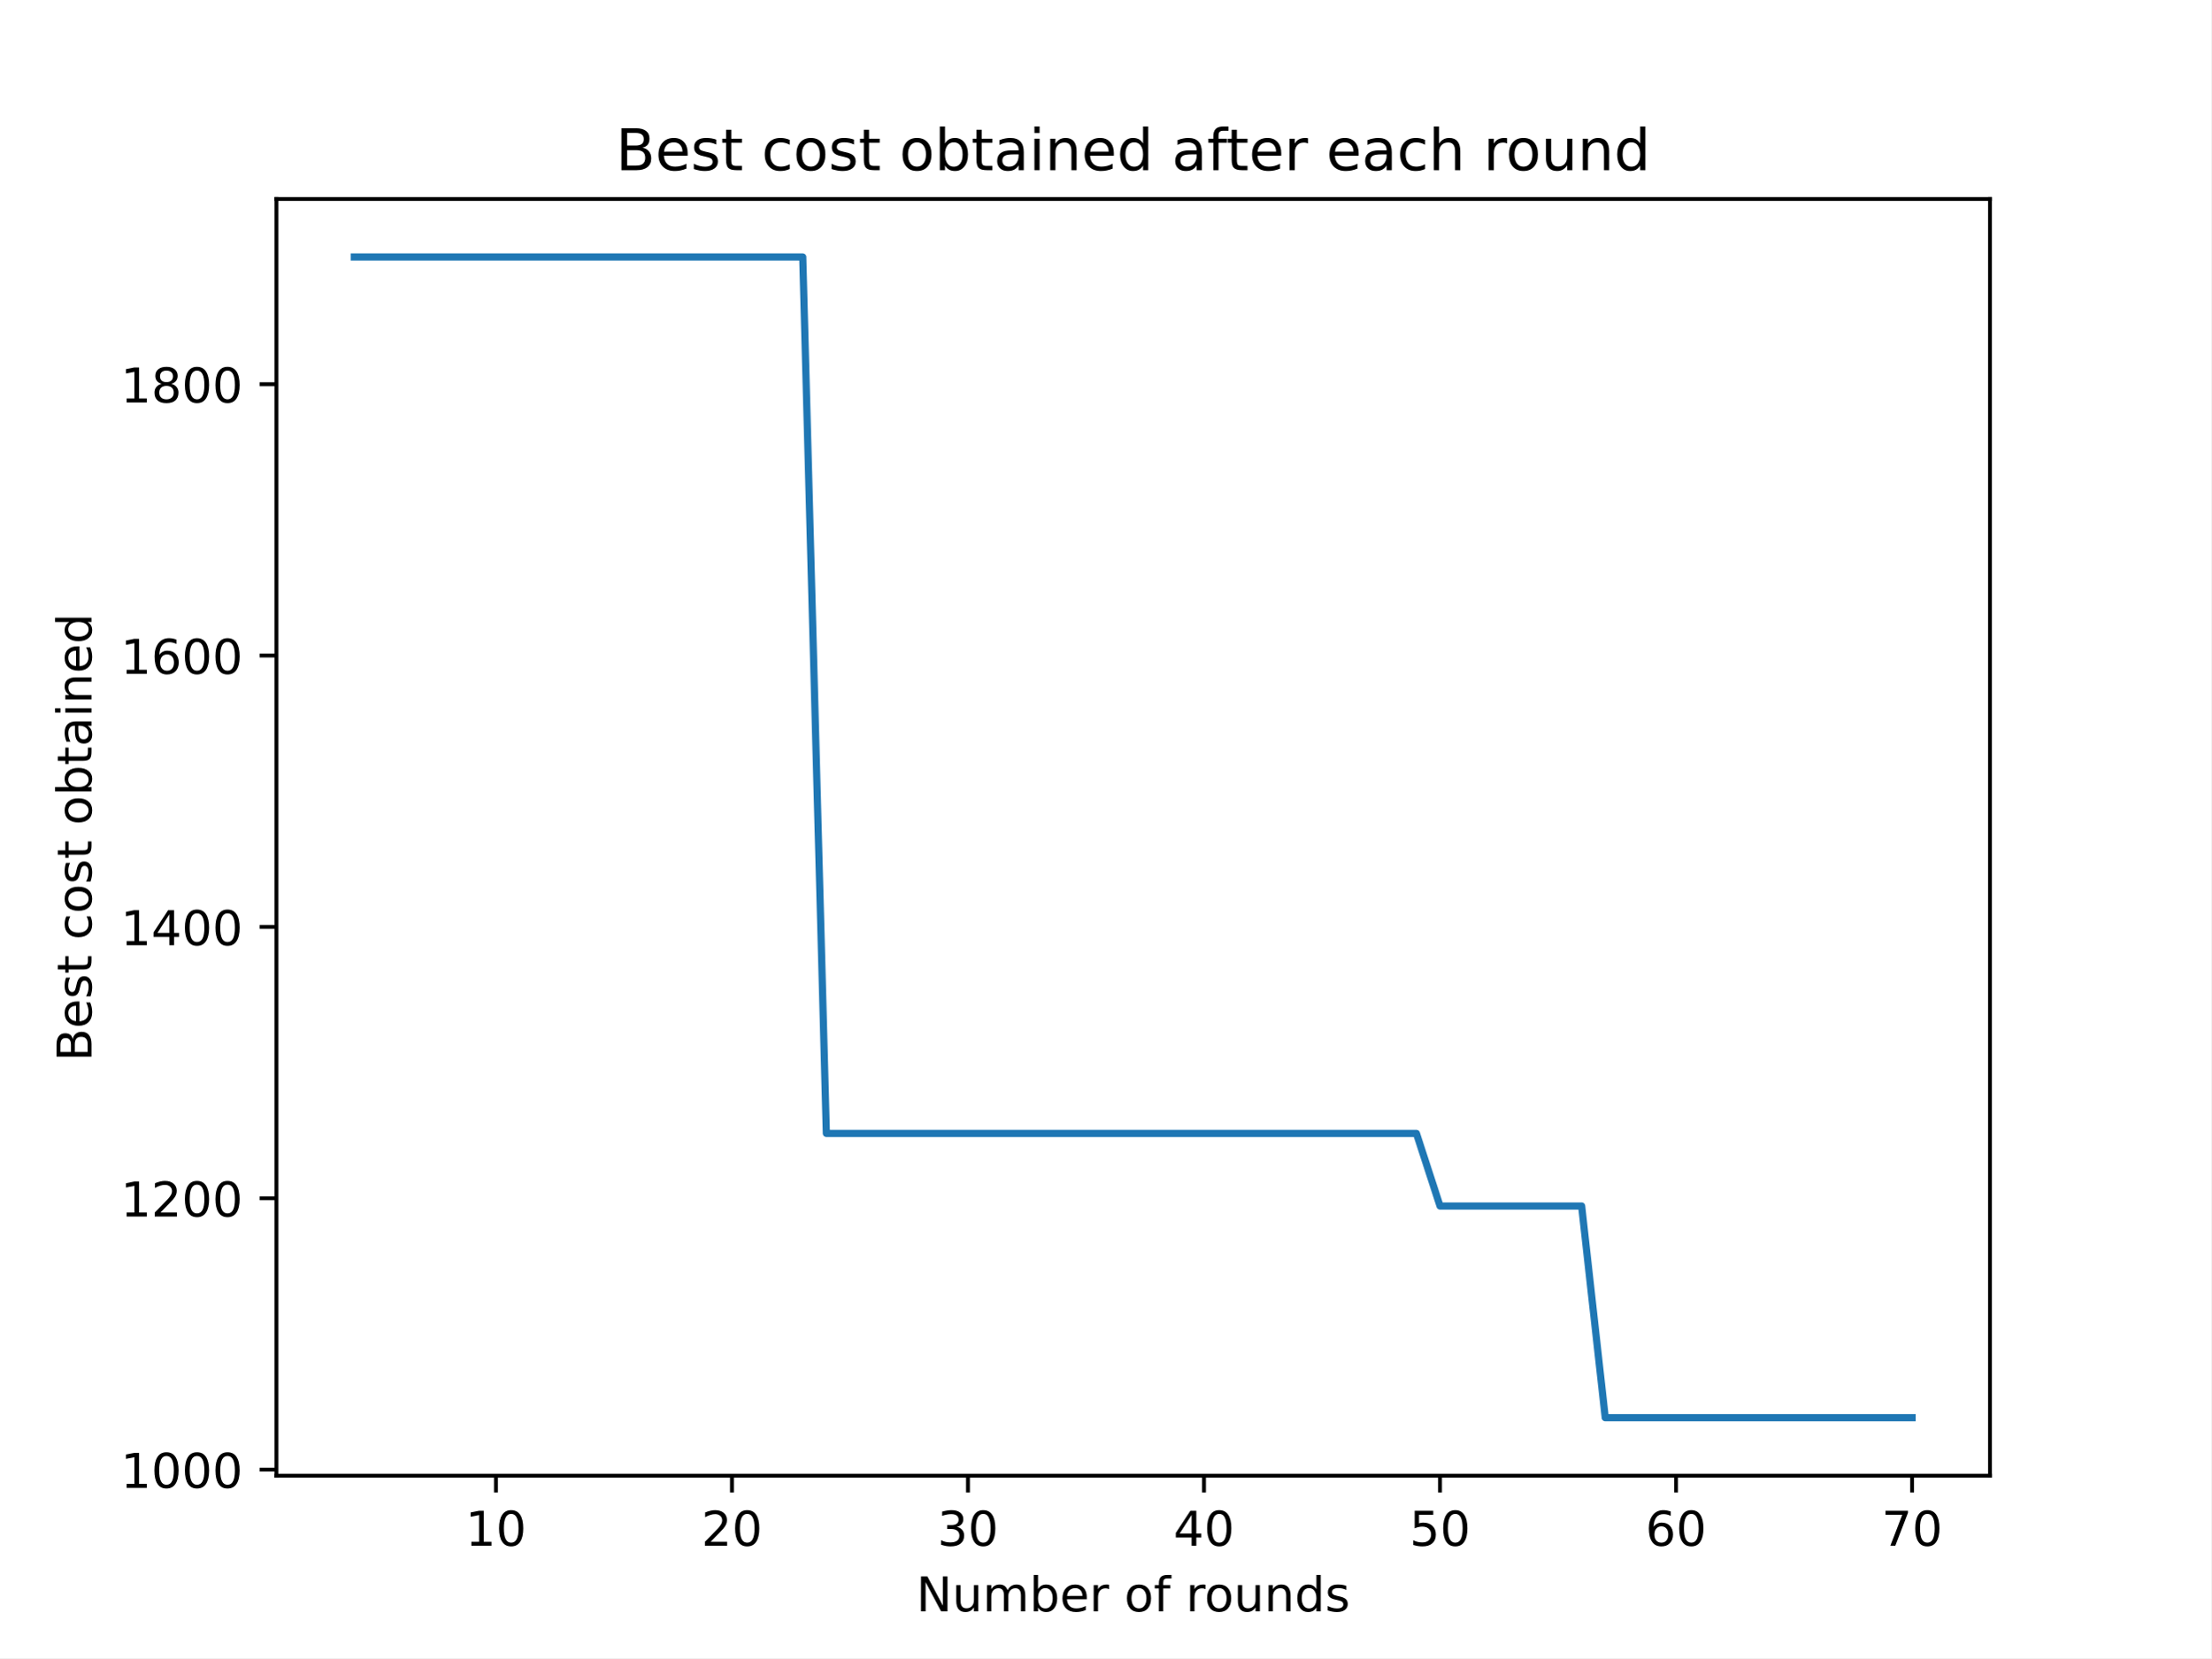
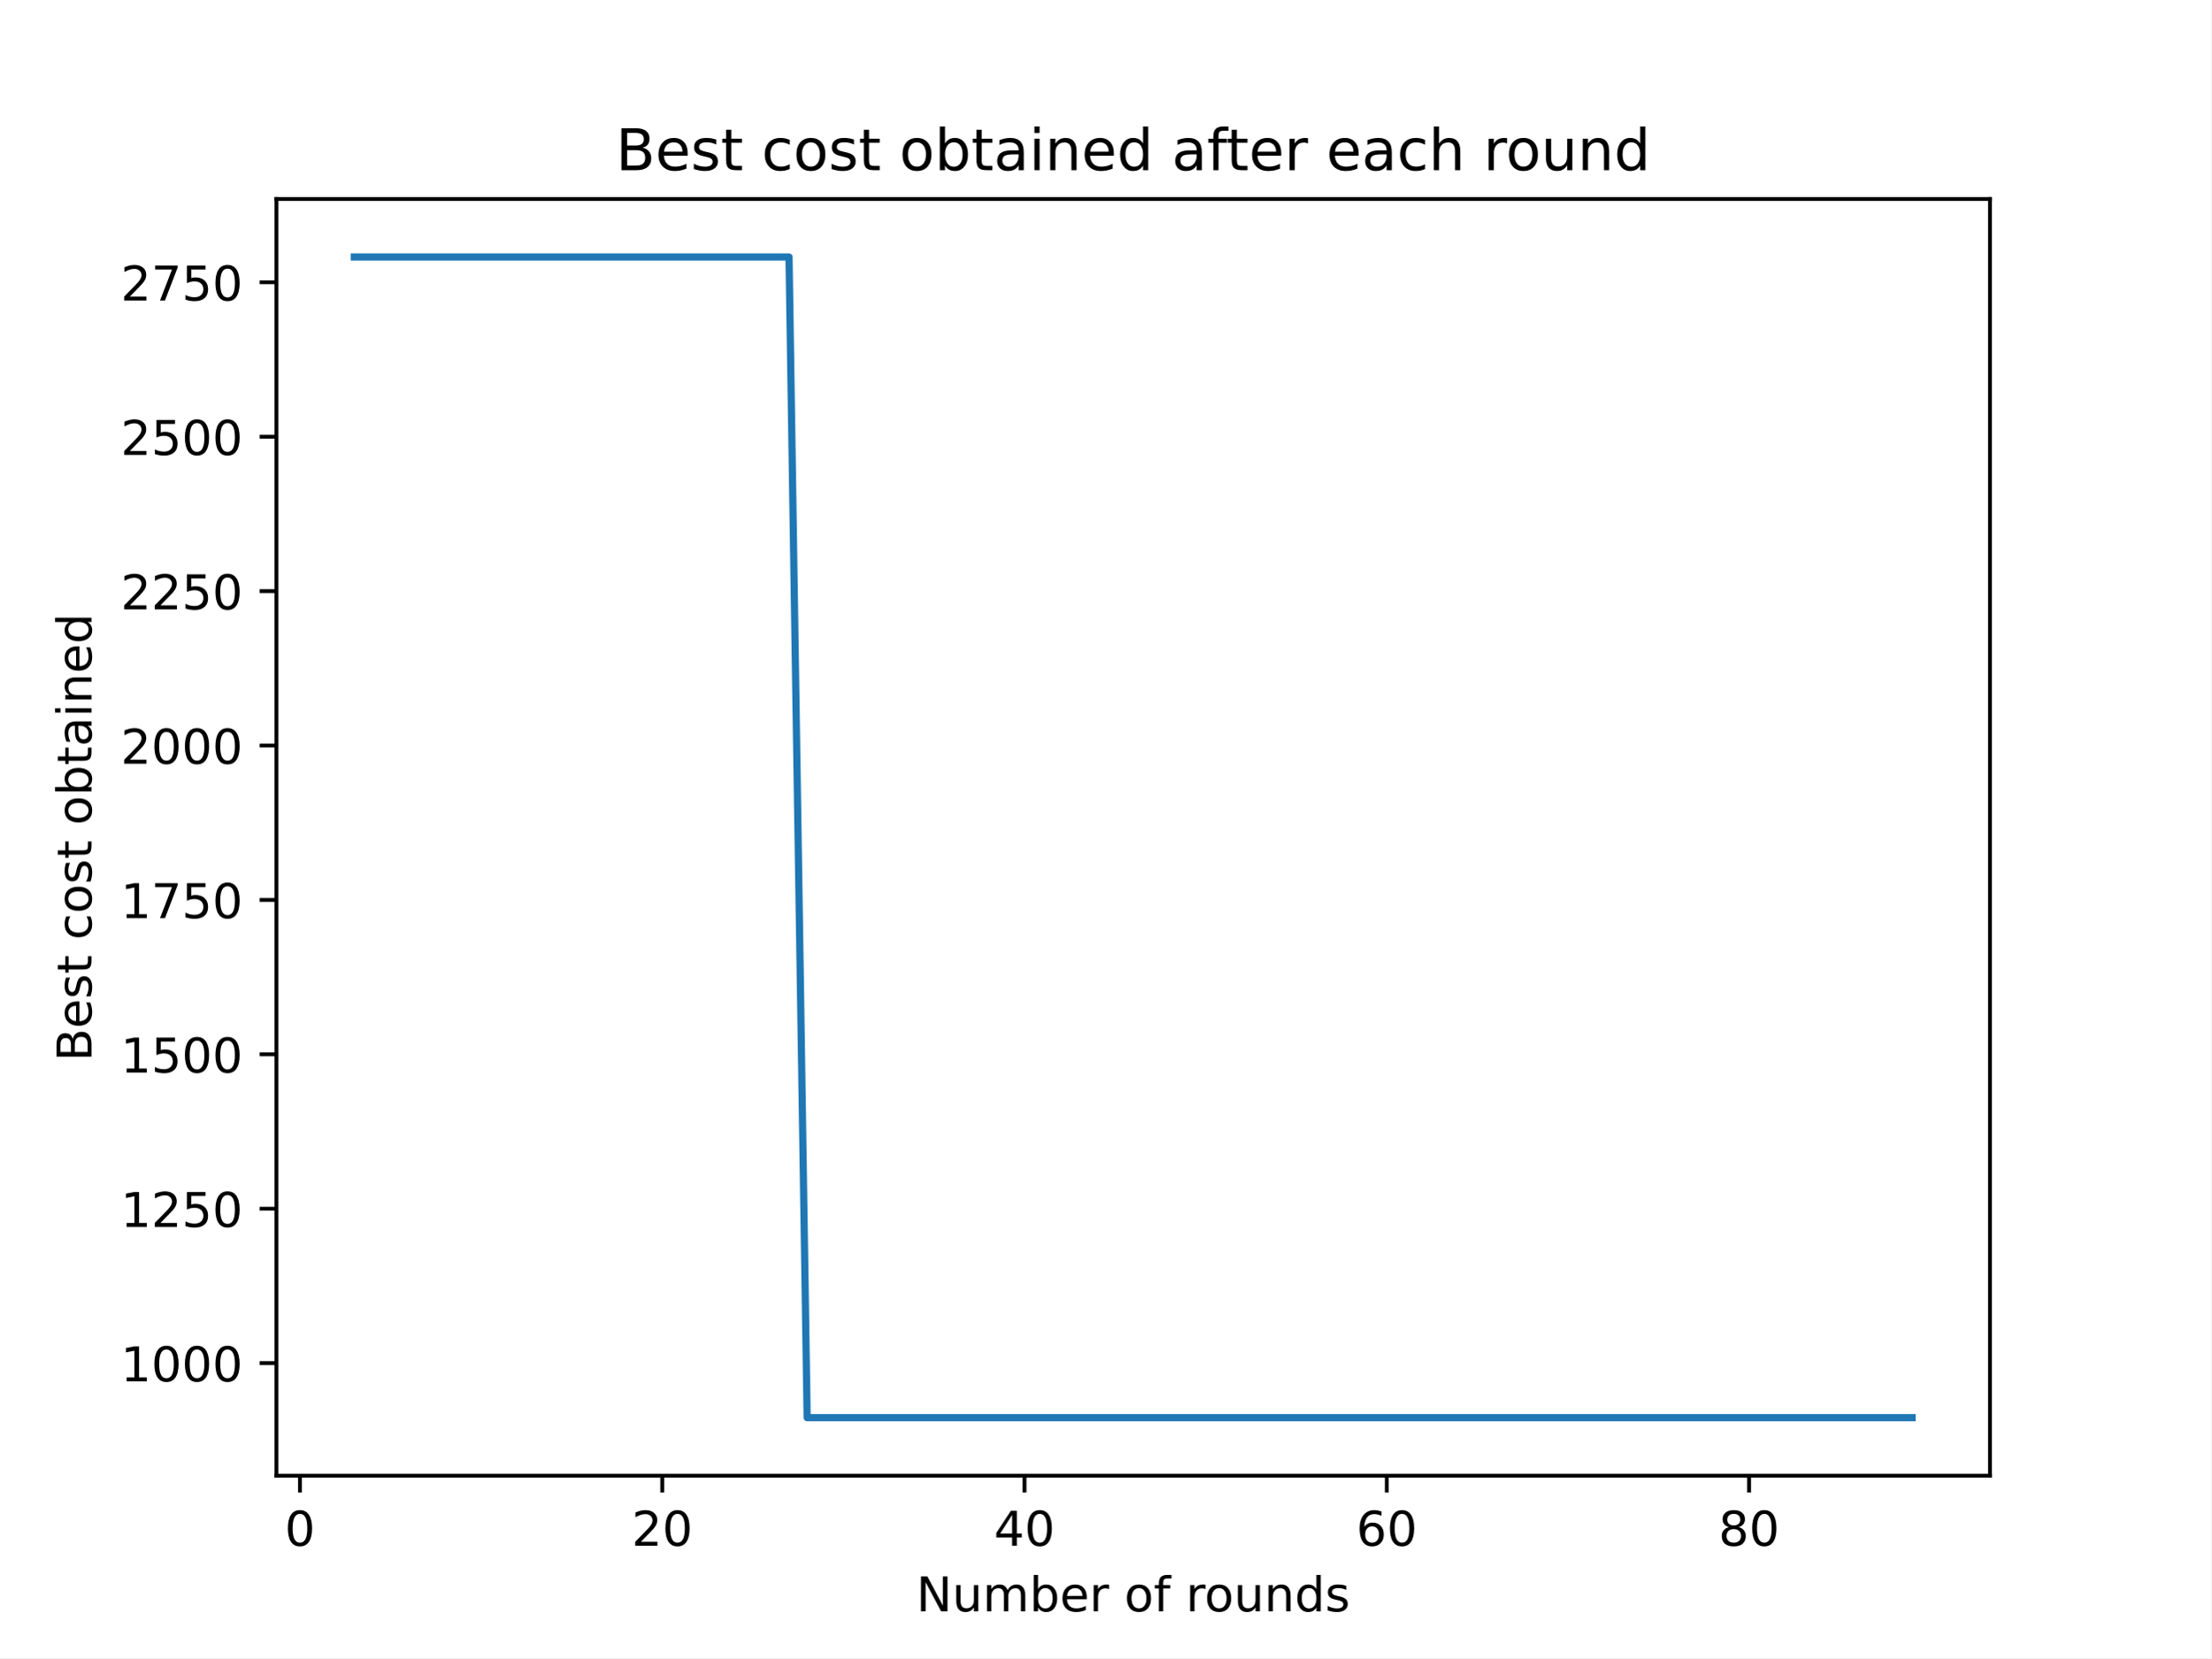
<svg xmlns="http://www.w3.org/2000/svg" xmlns:xlink="http://www.w3.org/1999/xlink" height="345.6pt" version="1.1" viewBox="0 0 460.8 345.6" width="460.8pt">
  <defs>
    <style type="text/css">*{stroke-linecap:butt;stroke-linejoin:round;}</style>
  </defs>
  <g id="figure_1">
    <g id="patch_1">
      <path d="M 0 345.6  L 460.8 345.6  L 460.8 0  L 0 0  z " style="fill:#ffffff;" />
    </g>
    <g id="axes_1">
      <g id="patch_2">
        <path d="M 57.6 307.584  L 414.72 307.584  L 414.72 41.472  L 57.6 41.472  z " style="fill:#ffffff;" />
      </g>
      <g id="matplotlib.axis_1">
        <g id="xtick_1">
          <g id="line2d_1">
            <defs>
-               <path d="M 0 0  L 0 3.5  " id="mee22e46ea5" style="stroke:#000000;stroke-width:0.8;" />
+               <path d="M 0 0  L 0 3.5  " id="mca6a37d614" style="stroke:#000000;stroke-width:0.8;" />
            </defs>
            <g>
-               <use style="stroke:#000000;stroke-width:0.8;" x="103.347" xlink:href="#mee22e46ea5" y="307.584" />
+               <use style="stroke:#000000;stroke-width:0.8;" x="62.508" xlink:href="#mca6a37d614" y="307.584" />
            </g>
          </g>
          <g id="text_1">
-             <g transform="translate(96.98428 322.1824)scale(0.1 -0.1)">
-               <defs>
-                 <path d="M 12.406 8.297  L 28.516 8.297  L 28.516 63.922  L 10.984 60.406  L 10.984 69.391  L 28.422 72.906  L 38.281 72.906  L 38.281 8.297  L 54.391 8.297  L 54.391 0  L 12.406 0  z " id="DejaVuSans-49" />
+             <g transform="translate(59.32632 322.1824)scale(0.1 -0.1)">
+               <defs>
                <path d="M 31.781 66.406  Q 24.172 66.406 20.328 58.906  Q 16.5 51.422 16.5 36.375  Q 16.5 21.391 20.328 13.891  Q 24.172 6.391 31.781 6.391  Q 39.453 6.391 43.281 13.891  Q 47.125 21.391 47.125 36.375  Q 47.125 51.422 43.281 58.906  Q 39.453 66.406 31.781 66.406  z M 31.781 74.219  Q 44.047 74.219 50.516 64.516  Q 56.984 54.828 56.984 36.375  Q 56.984 17.969 50.516 8.266  Q 44.047 -1.422 31.781 -1.422  Q 19.531 -1.422 13.062 8.266  Q 6.594 17.969 6.594 36.375  Q 6.594 54.828 13.062 64.516  Q 19.531 74.219 31.781 74.219  z " id="DejaVuSans-48" />
              </defs>
-               <use xlink:href="#DejaVuSans-49" />
-               <use x="63.623" xlink:href="#DejaVuSans-48" />
+               <use xlink:href="#DejaVuSans-48" />
            </g>
          </g>
        </g>
        <g id="xtick_2">
          <g id="line2d_2">
            <g>
-               <use style="stroke:#000000;stroke-width:0.8;" x="152.537" xlink:href="#mee22e46ea5" y="307.584" />
+               <use style="stroke:#000000;stroke-width:0.8;" x="138.009" xlink:href="#mca6a37d614" y="307.584" />
            </g>
          </g>
          <g id="text_2">
-             <g transform="translate(146.1744 322.1824)scale(0.1 -0.1)">
+             <g transform="translate(131.6461 322.1824)scale(0.1 -0.1)">
              <defs>
                <path d="M 19.188 8.297  L 53.609 8.297  L 53.609 0  L 7.328 0  L 7.328 8.297  Q 12.938 14.109 22.625 23.891  Q 32.328 33.688 34.812 36.531  Q 39.547 41.844 41.422 45.531  Q 43.312 49.219 43.312 52.781  Q 43.312 58.594 39.234 62.25  Q 35.156 65.922 28.609 65.922  Q 23.969 65.922 18.812 64.312  Q 13.672 62.703 7.812 59.422  L 7.812 69.391  Q 13.766 71.781 18.938 73  Q 24.125 74.219 28.422 74.219  Q 39.75 74.219 46.484 68.547  Q 53.219 62.891 53.219 53.422  Q 53.219 48.922 51.531 44.891  Q 49.859 40.875 45.406 35.406  Q 44.188 33.984 37.641 27.219  Q 31.109 20.453 19.188 8.297  z " id="DejaVuSans-50" />
              </defs>
              <use xlink:href="#DejaVuSans-50" />
              <use x="63.623" xlink:href="#DejaVuSans-48" />
            </g>
          </g>
        </g>
        <g id="xtick_3">
          <g id="line2d_3">
            <g>
-               <use style="stroke:#000000;stroke-width:0.8;" x="201.727" xlink:href="#mee22e46ea5" y="307.584" />
+               <use style="stroke:#000000;stroke-width:0.8;" x="213.51" xlink:href="#mca6a37d614" y="307.584" />
            </g>
          </g>
          <g id="text_3">
-             <g transform="translate(195.3644 322.1824)scale(0.1 -0.1)">
-               <defs>
-                 <path d="M 40.578 39.312  Q 47.656 37.797 51.625 33  Q 55.609 28.219 55.609 21.188  Q 55.609 10.406 48.188 4.484  Q 40.766 -1.422 27.094 -1.422  Q 22.516 -1.422 17.656 -0.516  Q 12.797 0.391 7.625 2.203  L 7.625 11.719  Q 11.719 9.328 16.594 8.109  Q 21.484 6.891 26.812 6.891  Q 36.078 6.891 40.938 10.547  Q 45.797 14.203 45.797 21.188  Q 45.797 27.641 41.281 31.266  Q 36.766 34.906 28.719 34.906  L 20.219 34.906  L 20.219 43.016  L 29.109 43.016  Q 36.375 43.016 40.234 45.922  Q 44.094 48.828 44.094 54.297  Q 44.094 59.906 40.109 62.906  Q 36.141 65.922 28.719 65.922  Q 24.656 65.922 20.016 65.031  Q 15.375 64.156 9.812 62.312  L 9.812 71.094  Q 15.438 72.656 20.344 73.438  Q 25.25 74.219 29.594 74.219  Q 40.828 74.219 47.359 69.109  Q 53.906 64.016 53.906 55.328  Q 53.906 49.266 50.438 45.094  Q 46.969 40.922 40.578 39.312  z " id="DejaVuSans-51" />
-               </defs>
-               <use xlink:href="#DejaVuSans-51" />
+             <g transform="translate(207.1472 322.1824)scale(0.1 -0.1)">
+               <defs>
+                 <path d="M 37.797 64.312  L 12.891 25.391  L 37.797 25.391  z M 35.203 72.906  L 47.609 72.906  L 47.609 25.391  L 58.016 25.391  L 58.016 17.188  L 47.609 17.188  L 47.609 0  L 37.797 0  L 37.797 17.188  L 4.891 17.188  L 4.891 26.703  z " id="DejaVuSans-52" />
+               </defs>
+               <use xlink:href="#DejaVuSans-52" />
              <use x="63.623" xlink:href="#DejaVuSans-48" />
            </g>
          </g>
        </g>
        <g id="xtick_4">
          <g id="line2d_4">
            <g>
-               <use style="stroke:#000000;stroke-width:0.8;" x="250.917" xlink:href="#mee22e46ea5" y="307.584" />
+               <use style="stroke:#000000;stroke-width:0.8;" x="289.011" xlink:href="#mca6a37d614" y="307.584" />
            </g>
          </g>
          <g id="text_4">
-             <g transform="translate(244.5545 322.1824)scale(0.1 -0.1)">
-               <defs>
-                 <path d="M 37.797 64.312  L 12.891 25.391  L 37.797 25.391  z M 35.203 72.906  L 47.609 72.906  L 47.609 25.391  L 58.016 25.391  L 58.016 17.188  L 47.609 17.188  L 47.609 0  L 37.797 0  L 37.797 17.188  L 4.891 17.188  L 4.891 26.703  z " id="DejaVuSans-52" />
-               </defs>
-               <use xlink:href="#DejaVuSans-52" />
+             <g transform="translate(282.6482 322.1824)scale(0.1 -0.1)">
+               <defs>
+                 <path d="M 33.016 40.375  Q 26.375 40.375 22.484 35.828  Q 18.609 31.297 18.609 23.391  Q 18.609 15.531 22.484 10.953  Q 26.375 6.391 33.016 6.391  Q 39.656 6.391 43.531 10.953  Q 47.406 15.531 47.406 23.391  Q 47.406 31.297 43.531 35.828  Q 39.656 40.375 33.016 40.375  z M 52.594 71.297  L 52.594 62.312  Q 48.875 64.062 45.094 64.984  Q 41.312 65.922 37.594 65.922  Q 27.828 65.922 22.672 59.328  Q 17.531 52.734 16.797 39.406  Q 19.672 43.656 24.016 45.922  Q 28.375 48.188 33.594 48.188  Q 44.578 48.188 50.953 41.516  Q 57.328 34.859 57.328 23.391  Q 57.328 12.156 50.688 5.359  Q 44.047 -1.422 33.016 -1.422  Q 20.359 -1.422 13.672 8.266  Q 6.984 17.969 6.984 36.375  Q 6.984 53.656 15.188 63.938  Q 23.391 74.219 37.203 74.219  Q 40.922 74.219 44.703 73.484  Q 48.484 72.75 52.594 71.297  z " id="DejaVuSans-54" />
+               </defs>
+               <use xlink:href="#DejaVuSans-54" />
              <use x="63.623" xlink:href="#DejaVuSans-48" />
            </g>
          </g>
        </g>
        <g id="xtick_5">
          <g id="line2d_5">
            <g>
-               <use style="stroke:#000000;stroke-width:0.8;" x="300.107" xlink:href="#mee22e46ea5" y="307.584" />
+               <use style="stroke:#000000;stroke-width:0.8;" x="364.512" xlink:href="#mca6a37d614" y="307.584" />
            </g>
          </g>
          <g id="text_5">
-             <g transform="translate(293.7446 322.1824)scale(0.1 -0.1)">
-               <defs>
-                 <path d="M 10.797 72.906  L 49.516 72.906  L 49.516 64.594  L 19.828 64.594  L 19.828 46.734  Q 21.969 47.469 24.109 47.828  Q 26.266 48.188 28.422 48.188  Q 40.625 48.188 47.75 41.5  Q 54.891 34.812 54.891 23.391  Q 54.891 11.625 47.562 5.094  Q 40.234 -1.422 26.906 -1.422  Q 22.312 -1.422 17.547 -0.641  Q 12.797 0.141 7.719 1.703  L 7.719 11.625  Q 12.109 9.234 16.797 8.062  Q 21.484 6.891 26.703 6.891  Q 35.156 6.891 40.078 11.328  Q 45.016 15.766 45.016 23.391  Q 45.016 31 40.078 35.438  Q 35.156 39.891 26.703 39.891  Q 22.75 39.891 18.812 39.016  Q 14.891 38.141 10.797 36.281  z " id="DejaVuSans-53" />
-               </defs>
-               <use xlink:href="#DejaVuSans-53" />
-               <use x="63.623" xlink:href="#DejaVuSans-48" />
-             </g>
-           </g>
-         </g>
-         <g id="xtick_6">
-           <g id="line2d_6">
-             <g>
-               <use style="stroke:#000000;stroke-width:0.8;" x="349.297" xlink:href="#mee22e46ea5" y="307.584" />
-             </g>
-           </g>
-           <g id="text_6">
-             <g transform="translate(342.9347 322.1824)scale(0.1 -0.1)">
-               <defs>
-                 <path d="M 33.016 40.375  Q 26.375 40.375 22.484 35.828  Q 18.609 31.297 18.609 23.391  Q 18.609 15.531 22.484 10.953  Q 26.375 6.391 33.016 6.391  Q 39.656 6.391 43.531 10.953  Q 47.406 15.531 47.406 23.391  Q 47.406 31.297 43.531 35.828  Q 39.656 40.375 33.016 40.375  z M 52.594 71.297  L 52.594 62.312  Q 48.875 64.062 45.094 64.984  Q 41.312 65.922 37.594 65.922  Q 27.828 65.922 22.672 59.328  Q 17.531 52.734 16.797 39.406  Q 19.672 43.656 24.016 45.922  Q 28.375 48.188 33.594 48.188  Q 44.578 48.188 50.953 41.516  Q 57.328 34.859 57.328 23.391  Q 57.328 12.156 50.688 5.359  Q 44.047 -1.422 33.016 -1.422  Q 20.359 -1.422 13.672 8.266  Q 6.984 17.969 6.984 36.375  Q 6.984 53.656 15.188 63.938  Q 23.391 74.219 37.203 74.219  Q 40.922 74.219 44.703 73.484  Q 48.484 72.75 52.594 71.297  z " id="DejaVuSans-54" />
-               </defs>
-               <use xlink:href="#DejaVuSans-54" />
-               <use x="63.623" xlink:href="#DejaVuSans-48" />
-             </g>
-           </g>
-         </g>
-         <g id="xtick_7">
-           <g id="line2d_7">
-             <g>
-               <use style="stroke:#000000;stroke-width:0.8;" x="398.487" xlink:href="#mee22e46ea5" y="307.584" />
-             </g>
-           </g>
-           <g id="text_7">
-             <g transform="translate(392.1248 322.1824)scale(0.1 -0.1)">
-               <defs>
-                 <path d="M 8.203 72.906  L 55.078 72.906  L 55.078 68.703  L 28.609 0  L 18.312 0  L 43.219 64.594  L 8.203 64.594  z " id="DejaVuSans-55" />
-               </defs>
-               <use xlink:href="#DejaVuSans-55" />
-               <use x="63.623" xlink:href="#DejaVuSans-48" />
-             </g>
-           </g>
-         </g>
-         <g id="text_8">
+             <g transform="translate(358.1493 322.1824)scale(0.1 -0.1)">
+               <defs>
+                 <path d="M 31.781 34.625  Q 24.75 34.625 20.719 30.859  Q 16.703 27.094 16.703 20.516  Q 16.703 13.922 20.719 10.156  Q 24.75 6.391 31.781 6.391  Q 38.812 6.391 42.859 10.172  Q 46.922 13.969 46.922 20.516  Q 46.922 27.094 42.891 30.859  Q 38.875 34.625 31.781 34.625  z M 21.922 38.812  Q 15.578 40.375 12.031 44.719  Q 8.5 49.078 8.5 55.328  Q 8.5 64.062 14.719 69.141  Q 20.953 74.219 31.781 74.219  Q 42.672 74.219 48.875 69.141  Q 55.078 64.062 55.078 55.328  Q 55.078 49.078 51.531 44.719  Q 48 40.375 41.703 38.812  Q 48.828 37.156 52.797 32.312  Q 56.781 27.484 56.781 20.516  Q 56.781 9.906 50.312 4.234  Q 43.844 -1.422 31.781 -1.422  Q 19.734 -1.422 13.25 4.234  Q 6.781 9.906 6.781 20.516  Q 6.781 27.484 10.781 32.312  Q 14.797 37.156 21.922 38.812  z M 18.312 54.391  Q 18.312 48.734 21.844 45.562  Q 25.391 42.391 31.781 42.391  Q 38.141 42.391 41.719 45.562  Q 45.312 48.734 45.312 54.391  Q 45.312 60.062 41.719 63.234  Q 38.141 66.406 31.781 66.406  Q 25.391 66.406 21.844 63.234  Q 18.312 60.062 18.312 54.391  z " id="DejaVuSans-56" />
+               </defs>
+               <use xlink:href="#DejaVuSans-56" />
+               <use x="63.623" xlink:href="#DejaVuSans-48" />
+             </g>
+           </g>
+         </g>
+         <g id="text_6">
          <g transform="translate(190.9577 335.8606)scale(0.1 -0.1)">
            <defs>
              <path d="M 9.812 72.906  L 23.094 72.906  L 55.422 11.922  L 55.422 72.906  L 64.984 72.906  L 64.984 0  L 51.703 0  L 19.391 60.984  L 19.391 0  L 9.812 0  z " id="DejaVuSans-78" />
              <path d="M 8.5 21.578  L 8.5 54.688  L 17.484 54.688  L 17.484 21.922  Q 17.484 14.156 20.5 10.266  Q 23.531 6.391 29.594 6.391  Q 36.859 6.391 41.078 11.031  Q 45.312 15.672 45.312 23.688  L 45.312 54.688  L 54.297 54.688  L 54.297 0  L 45.312 0  L 45.312 8.406  Q 42.047 3.422 37.719 1  Q 33.406 -1.422 27.688 -1.422  Q 18.266 -1.422 13.375 4.438  Q 8.5 10.297 8.5 21.578  z M 31.109 56  z " id="DejaVuSans-117" />
              <path d="M 52 44.188  Q 55.375 50.25 60.062 53.125  Q 64.75 56 71.094 56  Q 79.641 56 84.281 50.016  Q 88.922 44.047 88.922 33.016  L 88.922 0  L 79.891 0  L 79.891 32.719  Q 79.891 40.578 77.094 44.375  Q 74.312 48.188 68.609 48.188  Q 61.625 48.188 57.562 43.547  Q 53.516 38.922 53.516 30.906  L 53.516 0  L 44.484 0  L 44.484 32.719  Q 44.484 40.625 41.703 44.406  Q 38.922 48.188 33.109 48.188  Q 26.219 48.188 22.156 43.531  Q 18.109 38.875 18.109 30.906  L 18.109 0  L 9.078 0  L 9.078 54.688  L 18.109 54.688  L 18.109 46.188  Q 21.188 51.219 25.484 53.609  Q 29.781 56 35.688 56  Q 41.656 56 45.828 52.969  Q 50 49.953 52 44.188  z " id="DejaVuSans-109" />
              <path d="M 48.688 27.297  Q 48.688 37.203 44.609 42.844  Q 40.531 48.484 33.406 48.484  Q 26.266 48.484 22.188 42.844  Q 18.109 37.203 18.109 27.297  Q 18.109 17.391 22.188 11.75  Q 26.266 6.109 33.406 6.109  Q 40.531 6.109 44.609 11.75  Q 48.688 17.391 48.688 27.297  z M 18.109 46.391  Q 20.953 51.266 25.266 53.625  Q 29.594 56 35.594 56  Q 45.562 56 51.781 48.094  Q 58.016 40.188 58.016 27.297  Q 58.016 14.406 51.781 6.484  Q 45.562 -1.422 35.594 -1.422  Q 29.594 -1.422 25.266 0.953  Q 20.953 3.328 18.109 8.203  L 18.109 0  L 9.078 0  L 9.078 75.984  L 18.109 75.984  z " id="DejaVuSans-98" />
              <path d="M 56.203 29.594  L 56.203 25.203  L 14.891 25.203  Q 15.484 15.922 20.484 11.062  Q 25.484 6.203 34.422 6.203  Q 39.594 6.203 44.453 7.469  Q 49.312 8.734 54.109 11.281  L 54.109 2.781  Q 49.266 0.734 44.188 -0.344  Q 39.109 -1.422 33.891 -1.422  Q 20.797 -1.422 13.156 6.188  Q 5.516 13.812 5.516 26.812  Q 5.516 40.234 12.766 48.109  Q 20.016 56 32.328 56  Q 43.359 56 49.781 48.891  Q 56.203 41.797 56.203 29.594  z M 47.219 32.234  Q 47.125 39.594 43.094 43.984  Q 39.062 48.391 32.422 48.391  Q 24.906 48.391 20.391 44.141  Q 15.875 39.891 15.188 32.172  z " id="DejaVuSans-101" />
              <path d="M 41.109 46.297  Q 39.594 47.172 37.812 47.578  Q 36.031 48 33.891 48  Q 26.266 48 22.188 43.047  Q 18.109 38.094 18.109 28.812  L 18.109 0  L 9.078 0  L 9.078 54.688  L 18.109 54.688  L 18.109 46.188  Q 20.953 51.172 25.484 53.578  Q 30.031 56 36.531 56  Q 37.453 56 38.578 55.875  Q 39.703 55.766 41.062 55.516  z " id="DejaVuSans-114" />
              <path id="DejaVuSans-32" />
              <path d="M 30.609 48.391  Q 23.391 48.391 19.188 42.75  Q 14.984 37.109 14.984 27.297  Q 14.984 17.484 19.156 11.844  Q 23.344 6.203 30.609 6.203  Q 37.797 6.203 41.984 11.859  Q 46.188 17.531 46.188 27.297  Q 46.188 37.016 41.984 42.703  Q 37.797 48.391 30.609 48.391  z M 30.609 56  Q 42.328 56 49.016 48.375  Q 55.719 40.766 55.719 27.297  Q 55.719 13.875 49.016 6.219  Q 42.328 -1.422 30.609 -1.422  Q 18.844 -1.422 12.172 6.219  Q 5.516 13.875 5.516 27.297  Q 5.516 40.766 12.172 48.375  Q 18.844 56 30.609 56  z " id="DejaVuSans-111" />
              <path d="M 37.109 75.984  L 37.109 68.5  L 28.516 68.5  Q 23.688 68.5 21.797 66.547  Q 19.922 64.594 19.922 59.516  L 19.922 54.688  L 34.719 54.688  L 34.719 47.703  L 19.922 47.703  L 19.922 0  L 10.891 0  L 10.891 47.703  L 2.297 47.703  L 2.297 54.688  L 10.891 54.688  L 10.891 58.5  Q 10.891 67.625 15.141 71.797  Q 19.391 75.984 28.609 75.984  z " id="DejaVuSans-102" />
              <path d="M 54.891 33.016  L 54.891 0  L 45.906 0  L 45.906 32.719  Q 45.906 40.484 42.875 44.328  Q 39.844 48.188 33.797 48.188  Q 26.516 48.188 22.312 43.547  Q 18.109 38.922 18.109 30.906  L 18.109 0  L 9.078 0  L 9.078 54.688  L 18.109 54.688  L 18.109 46.188  Q 21.344 51.125 25.703 53.562  Q 30.078 56 35.797 56  Q 45.219 56 50.047 50.172  Q 54.891 44.344 54.891 33.016  z " id="DejaVuSans-110" />
              <path d="M 45.406 46.391  L 45.406 75.984  L 54.391 75.984  L 54.391 0  L 45.406 0  L 45.406 8.203  Q 42.578 3.328 38.25 0.953  Q 33.938 -1.422 27.875 -1.422  Q 17.969 -1.422 11.734 6.484  Q 5.516 14.406 5.516 27.297  Q 5.516 40.188 11.734 48.094  Q 17.969 56 27.875 56  Q 33.938 56 38.25 53.625  Q 42.578 51.266 45.406 46.391  z M 14.797 27.297  Q 14.797 17.391 18.875 11.75  Q 22.953 6.109 30.078 6.109  Q 37.203 6.109 41.297 11.75  Q 45.406 17.391 45.406 27.297  Q 45.406 37.203 41.297 42.844  Q 37.203 48.484 30.078 48.484  Q 22.953 48.484 18.875 42.844  Q 14.797 37.203 14.797 27.297  z " id="DejaVuSans-100" />
              <path d="M 44.281 53.078  L 44.281 44.578  Q 40.484 46.531 36.375 47.5  Q 32.281 48.484 27.875 48.484  Q 21.188 48.484 17.844 46.438  Q 14.5 44.391 14.5 40.281  Q 14.5 37.156 16.891 35.375  Q 19.281 33.594 26.516 31.984  L 29.594 31.297  Q 39.156 29.25 43.188 25.516  Q 47.219 21.781 47.219 15.094  Q 47.219 7.469 41.188 3.016  Q 35.156 -1.422 24.609 -1.422  Q 20.219 -1.422 15.453 -0.562  Q 10.688 0.297 5.422 2  L 5.422 11.281  Q 10.406 8.688 15.234 7.391  Q 20.062 6.109 24.812 6.109  Q 31.156 6.109 34.562 8.281  Q 37.984 10.453 37.984 14.406  Q 37.984 18.062 35.516 20.016  Q 33.062 21.969 24.703 23.781  L 21.578 24.516  Q 13.234 26.266 9.516 29.906  Q 5.812 33.547 5.812 39.891  Q 5.812 47.609 11.281 51.797  Q 16.75 56 26.812 56  Q 31.781 56 36.172 55.266  Q 40.578 54.547 44.281 53.078  z " id="DejaVuSans-115" />
            </defs>
            <use xlink:href="#DejaVuSans-78" />
            <use x="74.805" xlink:href="#DejaVuSans-117" />
            <use x="138.184" xlink:href="#DejaVuSans-109" />
            <use x="235.596" xlink:href="#DejaVuSans-98" />
            <use x="299.072" xlink:href="#DejaVuSans-101" />
            <use x="360.596" xlink:href="#DejaVuSans-114" />
            <use x="401.709" xlink:href="#DejaVuSans-32" />
            <use x="433.496" xlink:href="#DejaVuSans-111" />
            <use x="494.678" xlink:href="#DejaVuSans-102" />
            <use x="529.883" xlink:href="#DejaVuSans-32" />
            <use x="561.67" xlink:href="#DejaVuSans-114" />
            <use x="600.533" xlink:href="#DejaVuSans-111" />
            <use x="661.715" xlink:href="#DejaVuSans-117" />
            <use x="725.094" xlink:href="#DejaVuSans-110" />
            <use x="788.473" xlink:href="#DejaVuSans-100" />
            <use x="851.949" xlink:href="#DejaVuSans-115" />
          </g>
        </g>
      </g>
      <g id="matplotlib.axis_2">
        <g id="ytick_1">
-           <g id="line2d_8">
+           <g id="line2d_6">
            <defs>
-               <path d="M 0 0  L -3.5 0  " id="m438c4d9d98" style="stroke:#000000;stroke-width:0.8;" />
+               <path d="M 0 0  L -3.5 0  " id="me22e824e36" style="stroke:#000000;stroke-width:0.8;" />
            </defs>
            <g>
-               <use style="stroke:#000000;stroke-width:0.8;" x="57.6" xlink:href="#m438c4d9d98" y="306.319" />
-             </g>
-           </g>
-           <g id="text_9">
-             <g transform="translate(25.15 310.1182)scale(0.1 -0.1)">
+               <use style="stroke:#000000;stroke-width:0.8;" x="57.6" xlink:href="#me22e824e36" y="284.122" />
+             </g>
+           </g>
+           <g id="text_7">
+             <g transform="translate(25.15 287.9215)scale(0.1 -0.1)">
+               <defs>
+                 <path d="M 12.406 8.297  L 28.516 8.297  L 28.516 63.922  L 10.984 60.406  L 10.984 69.391  L 28.422 72.906  L 38.281 72.906  L 38.281 8.297  L 54.391 8.297  L 54.391 0  L 12.406 0  z " id="DejaVuSans-49" />
+               </defs>
              <use xlink:href="#DejaVuSans-49" />
              <use x="63.623" xlink:href="#DejaVuSans-48" />
              <use x="127.246" xlink:href="#DejaVuSans-48" />
              <use x="190.869" xlink:href="#DejaVuSans-48" />
            </g>
          </g>
        </g>
        <g id="ytick_2">
-           <g id="line2d_9">
-             <g>
-               <use style="stroke:#000000;stroke-width:0.8;" x="57.6" xlink:href="#m438c4d9d98" y="249.759" />
-             </g>
-           </g>
-           <g id="text_10">
-             <g transform="translate(25.15 253.5586)scale(0.1 -0.1)">
+           <g id="line2d_7">
+             <g>
+               <use style="stroke:#000000;stroke-width:0.8;" x="57.6" xlink:href="#me22e824e36" y="251.938" />
+             </g>
+           </g>
+           <g id="text_8">
+             <g transform="translate(25.15 255.7373)scale(0.1 -0.1)">
+               <defs>
+                 <path d="M 10.797 72.906  L 49.516 72.906  L 49.516 64.594  L 19.828 64.594  L 19.828 46.734  Q 21.969 47.469 24.109 47.828  Q 26.266 48.188 28.422 48.188  Q 40.625 48.188 47.75 41.5  Q 54.891 34.812 54.891 23.391  Q 54.891 11.625 47.562 5.094  Q 40.234 -1.422 26.906 -1.422  Q 22.312 -1.422 17.547 -0.641  Q 12.797 0.141 7.719 1.703  L 7.719 11.625  Q 12.109 9.234 16.797 8.062  Q 21.484 6.891 26.703 6.891  Q 35.156 6.891 40.078 11.328  Q 45.016 15.766 45.016 23.391  Q 45.016 31 40.078 35.438  Q 35.156 39.891 26.703 39.891  Q 22.75 39.891 18.812 39.016  Q 14.891 38.141 10.797 36.281  z " id="DejaVuSans-53" />
+               </defs>
              <use xlink:href="#DejaVuSans-49" />
              <use x="63.623" xlink:href="#DejaVuSans-50" />
+               <use x="127.246" xlink:href="#DejaVuSans-53" />
+               <use x="190.869" xlink:href="#DejaVuSans-48" />
+             </g>
+           </g>
+         </g>
+         <g id="ytick_3">
+           <g id="line2d_8">
+             <g>
+               <use style="stroke:#000000;stroke-width:0.8;" x="57.6" xlink:href="#me22e824e36" y="219.754" />
+             </g>
+           </g>
+           <g id="text_9">
+             <g transform="translate(25.15 223.5531)scale(0.1 -0.1)">
+               <use xlink:href="#DejaVuSans-49" />
+               <use x="63.623" xlink:href="#DejaVuSans-53" />
              <use x="127.246" xlink:href="#DejaVuSans-48" />
              <use x="190.869" xlink:href="#DejaVuSans-48" />
            </g>
          </g>
        </g>
-         <g id="ytick_3">
+         <g id="ytick_4">
+           <g id="line2d_9">
+             <g>
+               <use style="stroke:#000000;stroke-width:0.8;" x="57.6" xlink:href="#me22e824e36" y="187.57" />
+             </g>
+           </g>
+           <g id="text_10">
+             <g transform="translate(25.15 191.3689)scale(0.1 -0.1)">
+               <defs>
+                 <path d="M 8.203 72.906  L 55.078 72.906  L 55.078 68.703  L 28.609 0  L 18.312 0  L 43.219 64.594  L 8.203 64.594  z " id="DejaVuSans-55" />
+               </defs>
+               <use xlink:href="#DejaVuSans-49" />
+               <use x="63.623" xlink:href="#DejaVuSans-55" />
+               <use x="127.246" xlink:href="#DejaVuSans-53" />
+               <use x="190.869" xlink:href="#DejaVuSans-48" />
+             </g>
+           </g>
+         </g>
+         <g id="ytick_5">
          <g id="line2d_10">
            <g>
-               <use style="stroke:#000000;stroke-width:0.8;" x="57.6" xlink:href="#m438c4d9d98" y="193.2" />
+               <use style="stroke:#000000;stroke-width:0.8;" x="57.6" xlink:href="#me22e824e36" y="155.385" />
            </g>
          </g>
          <g id="text_11">
-             <g transform="translate(25.15 196.999)scale(0.1 -0.1)">
-               <use xlink:href="#DejaVuSans-49" />
-               <use x="63.623" xlink:href="#DejaVuSans-52" />
+             <g transform="translate(25.15 159.1847)scale(0.1 -0.1)">
+               <use xlink:href="#DejaVuSans-50" />
+               <use x="63.623" xlink:href="#DejaVuSans-48" />
              <use x="127.246" xlink:href="#DejaVuSans-48" />
              <use x="190.869" xlink:href="#DejaVuSans-48" />
            </g>
          </g>
        </g>
-         <g id="ytick_4">
+         <g id="ytick_6">
          <g id="line2d_11">
            <g>
-               <use style="stroke:#000000;stroke-width:0.8;" x="57.6" xlink:href="#m438c4d9d98" y="136.64" />
+               <use style="stroke:#000000;stroke-width:0.8;" x="57.6" xlink:href="#me22e824e36" y="123.201" />
            </g>
          </g>
          <g id="text_12">
-             <g transform="translate(25.15 140.4393)scale(0.1 -0.1)">
-               <use xlink:href="#DejaVuSans-49" />
-               <use x="63.623" xlink:href="#DejaVuSans-54" />
+             <g transform="translate(25.15 127.0005)scale(0.1 -0.1)">
+               <use xlink:href="#DejaVuSans-50" />
+               <use x="63.623" xlink:href="#DejaVuSans-50" />
+               <use x="127.246" xlink:href="#DejaVuSans-53" />
+               <use x="190.869" xlink:href="#DejaVuSans-48" />
+             </g>
+           </g>
+         </g>
+         <g id="ytick_7">
+           <g id="line2d_12">
+             <g>
+               <use style="stroke:#000000;stroke-width:0.8;" x="57.6" xlink:href="#me22e824e36" y="91.017" />
+             </g>
+           </g>
+           <g id="text_13">
+             <g transform="translate(25.15 94.81626)scale(0.1 -0.1)">
+               <use xlink:href="#DejaVuSans-50" />
+               <use x="63.623" xlink:href="#DejaVuSans-53" />
              <use x="127.246" xlink:href="#DejaVuSans-48" />
              <use x="190.869" xlink:href="#DejaVuSans-48" />
            </g>
          </g>
        </g>
-         <g id="ytick_5">
-           <g id="line2d_12">
-             <g>
-               <use style="stroke:#000000;stroke-width:0.8;" x="57.6" xlink:href="#m438c4d9d98" y="80.08" />
-             </g>
-           </g>
-           <g id="text_13">
-             <g transform="translate(25.15 83.87969)scale(0.1 -0.1)">
-               <defs>
-                 <path d="M 31.781 34.625  Q 24.75 34.625 20.719 30.859  Q 16.703 27.094 16.703 20.516  Q 16.703 13.922 20.719 10.156  Q 24.75 6.391 31.781 6.391  Q 38.812 6.391 42.859 10.172  Q 46.922 13.969 46.922 20.516  Q 46.922 27.094 42.891 30.859  Q 38.875 34.625 31.781 34.625  z M 21.922 38.812  Q 15.578 40.375 12.031 44.719  Q 8.5 49.078 8.5 55.328  Q 8.5 64.062 14.719 69.141  Q 20.953 74.219 31.781 74.219  Q 42.672 74.219 48.875 69.141  Q 55.078 64.062 55.078 55.328  Q 55.078 49.078 51.531 44.719  Q 48 40.375 41.703 38.812  Q 48.828 37.156 52.797 32.312  Q 56.781 27.484 56.781 20.516  Q 56.781 9.906 50.312 4.234  Q 43.844 -1.422 31.781 -1.422  Q 19.734 -1.422 13.25 4.234  Q 6.781 9.906 6.781 20.516  Q 6.781 27.484 10.781 32.312  Q 14.797 37.156 21.922 38.812  z M 18.312 54.391  Q 18.312 48.734 21.844 45.562  Q 25.391 42.391 31.781 42.391  Q 38.141 42.391 41.719 45.562  Q 45.312 48.734 45.312 54.391  Q 45.312 60.062 41.719 63.234  Q 38.141 66.406 31.781 66.406  Q 25.391 66.406 21.844 63.234  Q 18.312 60.062 18.312 54.391  z " id="DejaVuSans-56" />
-               </defs>
-               <use xlink:href="#DejaVuSans-49" />
-               <use x="63.623" xlink:href="#DejaVuSans-56" />
-               <use x="127.246" xlink:href="#DejaVuSans-48" />
-               <use x="190.869" xlink:href="#DejaVuSans-48" />
-             </g>
-           </g>
-         </g>
-         <g id="text_14">
+         <g id="ytick_8">
+           <g id="line2d_13">
+             <g>
+               <use style="stroke:#000000;stroke-width:0.8;" x="57.6" xlink:href="#me22e824e36" y="58.833" />
+             </g>
+           </g>
+           <g id="text_14">
+             <g transform="translate(25.15 62.63205)scale(0.1 -0.1)">
+               <use xlink:href="#DejaVuSans-50" />
+               <use x="63.623" xlink:href="#DejaVuSans-55" />
+               <use x="127.246" xlink:href="#DejaVuSans-53" />
+               <use x="190.869" xlink:href="#DejaVuSans-48" />
+             </g>
+           </g>
+         </g>
+         <g id="text_15">
          <g transform="translate(19.07031 221.2178)rotate(-90)scale(0.1 -0.1)">
            <defs>
              <path d="M 19.672 34.812  L 19.672 8.109  L 35.5 8.109  Q 43.453 8.109 47.281 11.406  Q 51.125 14.703 51.125 21.484  Q 51.125 28.328 47.281 31.562  Q 43.453 34.812 35.5 34.812  z M 19.672 64.797  L 19.672 42.828  L 34.281 42.828  Q 41.5 42.828 45.031 45.531  Q 48.578 48.25 48.578 53.812  Q 48.578 59.328 45.031 62.062  Q 41.5 64.797 34.281 64.797  z M 9.812 72.906  L 35.016 72.906  Q 46.297 72.906 52.391 68.219  Q 58.5 63.531 58.5 54.891  Q 58.5 48.188 55.375 44.234  Q 52.25 40.281 46.188 39.312  Q 53.469 37.75 57.5 32.781  Q 61.531 27.828 61.531 20.406  Q 61.531 10.641 54.891 5.312  Q 48.25 0 35.984 0  L 9.812 0  z " id="DejaVuSans-66" />
              <path d="M 18.312 70.219  L 18.312 54.688  L 36.812 54.688  L 36.812 47.703  L 18.312 47.703  L 18.312 18.016  Q 18.312 11.328 20.141 9.422  Q 21.969 7.516 27.594 7.516  L 36.812 7.516  L 36.812 0  L 27.594 0  Q 17.188 0 13.234 3.875  Q 9.281 7.766 9.281 18.016  L 9.281 47.703  L 2.688 47.703  L 2.688 54.688  L 9.281 54.688  L 9.281 70.219  z " id="DejaVuSans-116" />
              <path d="M 48.781 52.594  L 48.781 44.188  Q 44.969 46.297 41.141 47.344  Q 37.312 48.391 33.406 48.391  Q 24.656 48.391 19.812 42.844  Q 14.984 37.312 14.984 27.297  Q 14.984 17.281 19.812 11.734  Q 24.656 6.203 33.406 6.203  Q 37.312 6.203 41.141 7.25  Q 44.969 8.297 48.781 10.406  L 48.781 2.094  Q 45.016 0.344 40.984 -0.531  Q 36.969 -1.422 32.422 -1.422  Q 20.062 -1.422 12.781 6.344  Q 5.516 14.109 5.516 27.297  Q 5.516 40.672 12.859 48.328  Q 20.219 56 33.016 56  Q 37.156 56 41.109 55.141  Q 45.062 54.297 48.781 52.594  z " id="DejaVuSans-99" />
              <path d="M 34.281 27.484  Q 23.391 27.484 19.188 25  Q 14.984 22.516 14.984 16.5  Q 14.984 11.719 18.141 8.906  Q 21.297 6.109 26.703 6.109  Q 34.188 6.109 38.703 11.406  Q 43.219 16.703 43.219 25.484  L 43.219 27.484  z M 52.203 31.203  L 52.203 0  L 43.219 0  L 43.219 8.297  Q 40.141 3.328 35.547 0.953  Q 30.953 -1.422 24.312 -1.422  Q 15.922 -1.422 10.953 3.297  Q 6 8.016 6 15.922  Q 6 25.141 12.172 29.828  Q 18.359 34.516 30.609 34.516  L 43.219 34.516  L 43.219 35.406  Q 43.219 41.609 39.141 45  Q 35.062 48.391 27.688 48.391  Q 23 48.391 18.547 47.266  Q 14.109 46.141 10.016 43.891  L 10.016 52.203  Q 14.938 54.109 19.578 55.047  Q 24.219 56 28.609 56  Q 40.484 56 46.344 49.844  Q 52.203 43.703 52.203 31.203  z " id="DejaVuSans-97" />
              <path d="M 9.422 54.688  L 18.406 54.688  L 18.406 0  L 9.422 0  z M 9.422 75.984  L 18.406 75.984  L 18.406 64.594  L 9.422 64.594  z " id="DejaVuSans-105" />
            </defs>
            <use xlink:href="#DejaVuSans-66" />
            <use x="68.604" xlink:href="#DejaVuSans-101" />
            <use x="130.127" xlink:href="#DejaVuSans-115" />
            <use x="182.227" xlink:href="#DejaVuSans-116" />
            <use x="221.436" xlink:href="#DejaVuSans-32" />
            <use x="253.223" xlink:href="#DejaVuSans-99" />
            <use x="308.203" xlink:href="#DejaVuSans-111" />
            <use x="369.385" xlink:href="#DejaVuSans-115" />
            <use x="421.484" xlink:href="#DejaVuSans-116" />
            <use x="460.693" xlink:href="#DejaVuSans-32" />
            <use x="492.48" xlink:href="#DejaVuSans-111" />
            <use x="553.662" xlink:href="#DejaVuSans-98" />
            <use x="617.139" xlink:href="#DejaVuSans-116" />
            <use x="656.348" xlink:href="#DejaVuSans-97" />
            <use x="717.627" xlink:href="#DejaVuSans-105" />
            <use x="745.41" xlink:href="#DejaVuSans-110" />
            <use x="808.789" xlink:href="#DejaVuSans-101" />
            <use x="870.312" xlink:href="#DejaVuSans-100" />
          </g>
        </g>
      </g>
-       <g id="line2d_13">
-         <path clip-path="url(#p9382f5584c)" d="M 73.833 53.568  L 78.752 53.568  L 83.671 53.568  L 88.59 53.568  L 93.509 53.568  L 98.428 53.568  L 103.347 53.568  L 108.266 53.568  L 113.185 53.568  L 118.104 53.568  L 123.023 53.568  L 127.942 53.568  L 132.861 53.568  L 137.78 53.568  L 142.699 53.568  L 147.618 53.568  L 152.537 53.568  L 157.456 53.568  L 162.375 53.568  L 167.294 53.568  L 172.213 236.237  L 177.132 236.237  L 182.051 236.237  L 186.97 236.237  L 191.889 236.237  L 196.808 236.237  L 201.727 236.237  L 206.646 236.237  L 211.565 236.237  L 216.484 236.237  L 221.403 236.237  L 226.322 236.237  L 231.241 236.237  L 236.16 236.237  L 241.079 236.237  L 245.998 236.237  L 250.917 236.237  L 255.836 236.237  L 260.755 236.237  L 265.674 236.237  L 270.593 236.237  L 275.512 236.237  L 280.431 236.237  L 285.35 236.237  L 290.269 236.237  L 295.188 236.237  L 300.107 251.373  L 305.026 251.373  L 309.945 251.373  L 314.864 251.373  L 319.783 251.373  L 324.702 251.373  L 329.621 251.373  L 334.54 295.488  L 339.459 295.488  L 344.378 295.488  L 349.297 295.488  L 354.216 295.488  L 359.135 295.488  L 364.054 295.488  L 368.973 295.488  L 373.892 295.488  L 378.811 295.488  L 383.73 295.488  L 388.649 295.488  L 393.568 295.488  L 398.487 295.488  " style="fill:none;stroke:#1f77b4;stroke-linecap:square;stroke-width:1.5;" />
+       <g id="line2d_14">
+         <path clip-path="url(#p197187480e)" d="M 73.833 53.568  L 77.608 53.568  L 81.383 53.568  L 85.158 53.568  L 88.933 53.568  L 92.708 53.568  L 96.483 53.568  L 100.258 53.568  L 104.033 53.568  L 107.808 53.568  L 111.583 53.568  L 115.358 53.568  L 119.133 53.568  L 122.908 53.568  L 126.683 53.568  L 130.459 53.568  L 134.234 53.568  L 138.009 53.568  L 141.784 53.568  L 145.559 53.568  L 149.334 53.568  L 153.109 53.568  L 156.884 53.568  L 160.659 53.568  L 164.434 53.568  L 168.209 295.488  L 171.984 295.488  L 175.759 295.488  L 179.534 295.488  L 183.309 295.488  L 187.084 295.488  L 190.859 295.488  L 194.634 295.488  L 198.409 295.488  L 202.185 295.488  L 205.96 295.488  L 209.735 295.488  L 213.51 295.488  L 217.285 295.488  L 221.06 295.488  L 224.835 295.488  L 228.61 295.488  L 232.385 295.488  L 236.16 295.488  L 239.935 295.488  L 243.71 295.488  L 247.485 295.488  L 251.26 295.488  L 255.035 295.488  L 258.81 295.488  L 262.585 295.488  L 266.36 295.488  L 270.135 295.488  L 273.911 295.488  L 277.686 295.488  L 281.461 295.488  L 285.236 295.488  L 289.011 295.488  L 292.786 295.488  L 296.561 295.488  L 300.336 295.488  L 304.111 295.488  L 307.886 295.488  L 311.661 295.488  L 315.436 295.488  L 319.211 295.488  L 322.986 295.488  L 326.761 295.488  L 330.536 295.488  L 334.311 295.488  L 338.086 295.488  L 341.861 295.488  L 345.637 295.488  L 349.412 295.488  L 353.187 295.488  L 356.962 295.488  L 360.737 295.488  L 364.512 295.488  L 368.287 295.488  L 372.062 295.488  L 375.837 295.488  L 379.612 295.488  L 383.387 295.488  L 387.162 295.488  L 390.937 295.488  L 394.712 295.488  L 398.487 295.488  " style="fill:none;stroke:#1f77b4;stroke-linecap:square;stroke-width:1.5;" />
      </g>
      <g id="patch_3">
        <path d="M 57.6 307.584  L 57.6 41.472  " style="fill:none;stroke:#000000;stroke-linecap:square;stroke-linejoin:miter;stroke-width:0.8;" />
      </g>
      <g id="patch_4">
        <path d="M 414.72 307.584  L 414.72 41.472  " style="fill:none;stroke:#000000;stroke-linecap:square;stroke-linejoin:miter;stroke-width:0.8;" />
      </g>
      <g id="patch_5">
        <path d="M 57.6 307.584  L 414.72 307.584  " style="fill:none;stroke:#000000;stroke-linecap:square;stroke-linejoin:miter;stroke-width:0.8;" />
      </g>
      <g id="patch_6">
        <path d="M 57.6 41.472  L 414.72 41.472  " style="fill:none;stroke:#000000;stroke-linecap:square;stroke-linejoin:miter;stroke-width:0.8;" />
      </g>
-       <g id="text_15">
+       <g id="text_16">
        <g transform="translate(128.3297 35.472)scale(0.12 -0.12)">
          <defs>
            <path d="M 54.891 33.016  L 54.891 0  L 45.906 0  L 45.906 32.719  Q 45.906 40.484 42.875 44.328  Q 39.844 48.188 33.797 48.188  Q 26.516 48.188 22.312 43.547  Q 18.109 38.922 18.109 30.906  L 18.109 0  L 9.078 0  L 9.078 75.984  L 18.109 75.984  L 18.109 46.188  Q 21.344 51.125 25.703 53.562  Q 30.078 56 35.797 56  Q 45.219 56 50.047 50.172  Q 54.891 44.344 54.891 33.016  z " id="DejaVuSans-104" />
          </defs>
          <use xlink:href="#DejaVuSans-66" />
          <use x="68.604" xlink:href="#DejaVuSans-101" />
          <use x="130.127" xlink:href="#DejaVuSans-115" />
          <use x="182.227" xlink:href="#DejaVuSans-116" />
          <use x="221.436" xlink:href="#DejaVuSans-32" />
          <use x="253.223" xlink:href="#DejaVuSans-99" />
          <use x="308.203" xlink:href="#DejaVuSans-111" />
          <use x="369.385" xlink:href="#DejaVuSans-115" />
          <use x="421.484" xlink:href="#DejaVuSans-116" />
          <use x="460.693" xlink:href="#DejaVuSans-32" />
          <use x="492.48" xlink:href="#DejaVuSans-111" />
          <use x="553.662" xlink:href="#DejaVuSans-98" />
          <use x="617.139" xlink:href="#DejaVuSans-116" />
          <use x="656.348" xlink:href="#DejaVuSans-97" />
          <use x="717.627" xlink:href="#DejaVuSans-105" />
          <use x="745.41" xlink:href="#DejaVuSans-110" />
          <use x="808.789" xlink:href="#DejaVuSans-101" />
          <use x="870.312" xlink:href="#DejaVuSans-100" />
          <use x="933.789" xlink:href="#DejaVuSans-32" />
          <use x="965.576" xlink:href="#DejaVuSans-97" />
          <use x="1026.855" xlink:href="#DejaVuSans-102" />
          <use x="1060.311" xlink:href="#DejaVuSans-116" />
          <use x="1099.52" xlink:href="#DejaVuSans-101" />
          <use x="1161.043" xlink:href="#DejaVuSans-114" />
          <use x="1202.156" xlink:href="#DejaVuSans-32" />
          <use x="1233.943" xlink:href="#DejaVuSans-101" />
          <use x="1295.467" xlink:href="#DejaVuSans-97" />
          <use x="1356.746" xlink:href="#DejaVuSans-99" />
          <use x="1411.727" xlink:href="#DejaVuSans-104" />
          <use x="1475.105" xlink:href="#DejaVuSans-32" />
          <use x="1506.893" xlink:href="#DejaVuSans-114" />
          <use x="1545.756" xlink:href="#DejaVuSans-111" />
          <use x="1606.938" xlink:href="#DejaVuSans-117" />
          <use x="1670.316" xlink:href="#DejaVuSans-110" />
          <use x="1733.695" xlink:href="#DejaVuSans-100" />
        </g>
      </g>
    </g>
  </g>
  <defs>
-     <clipPath id="p9382f5584c">
+     <clipPath id="p197187480e">
      <rect height="266.112" width="357.12" x="57.6" y="41.472" />
    </clipPath>
  </defs>
</svg>
